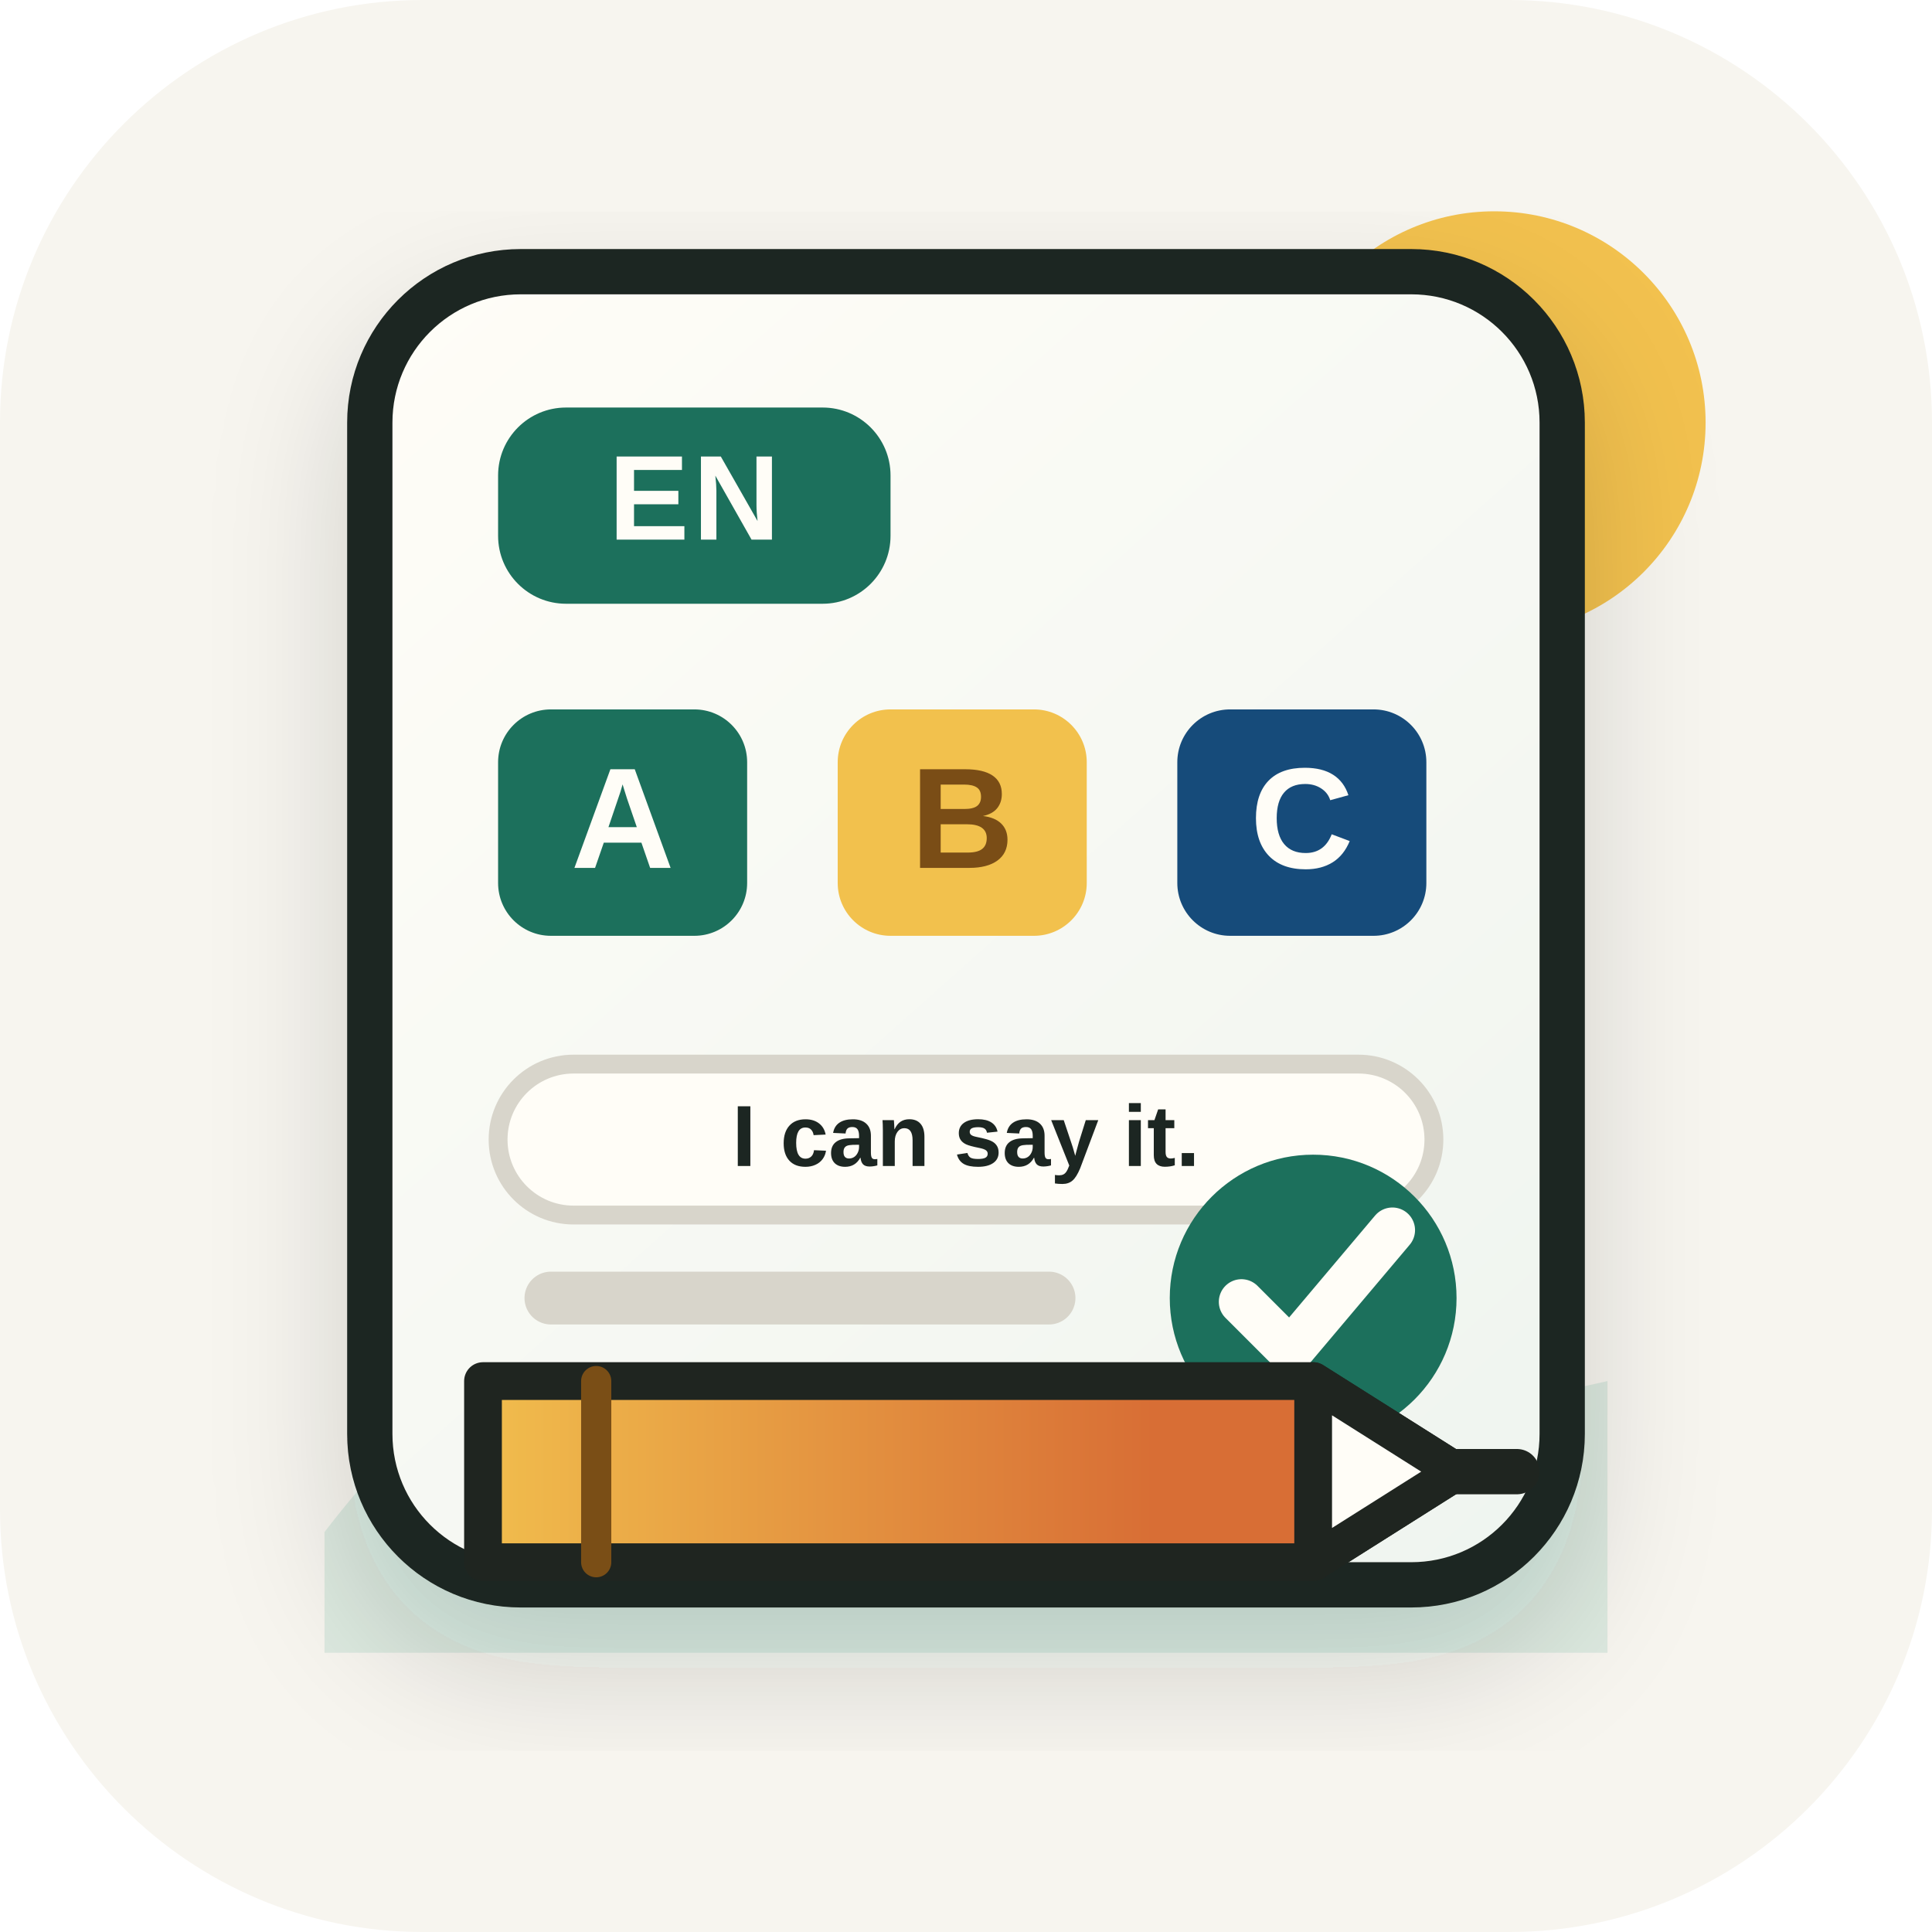
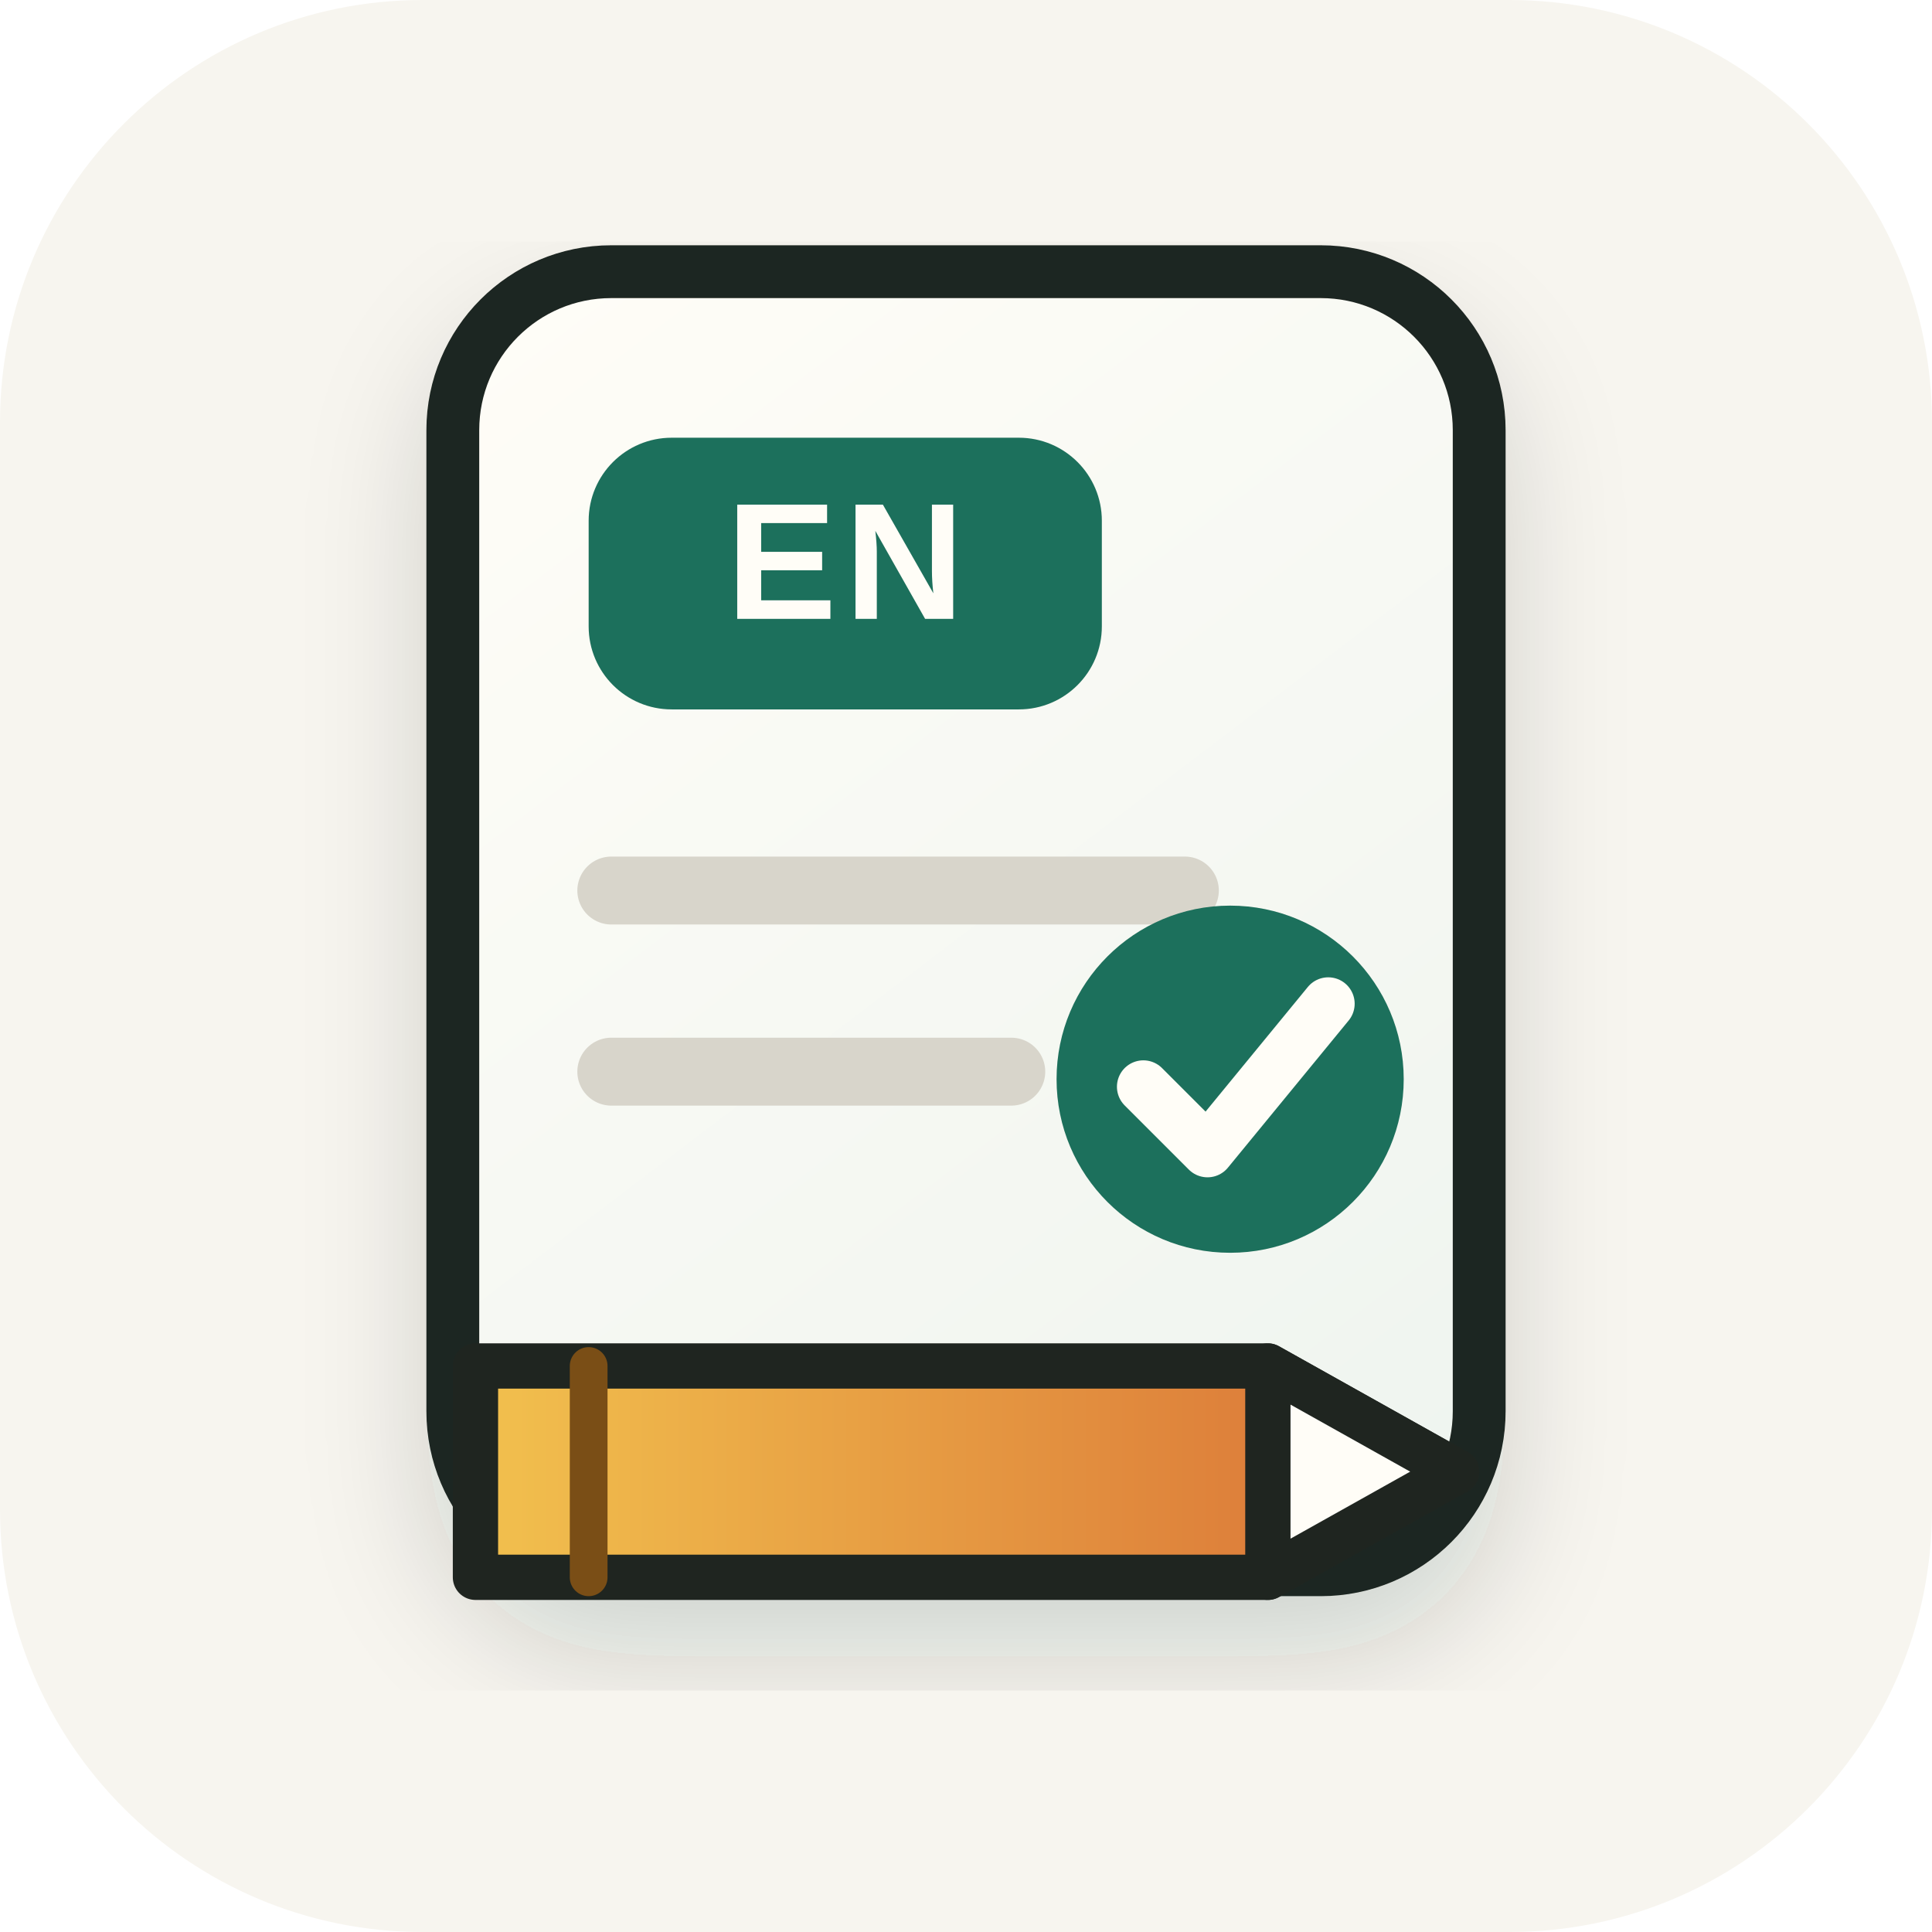
<svg xmlns="http://www.w3.org/2000/svg" viewBox="0 0 512 512" role="img" aria-labelledby="title desc">
  <defs>
-     <linearGradient id="card" x1="100" x2="420" y1="72" y2="432" gradientUnits="userSpaceOnUse">
+     <linearGradient id="card" x1="126" x2="386" y1="76" y2="418" gradientUnits="userSpaceOnUse">
      <stop offset="0" stop-color="#FFFDF7" />
      <stop offset="1" stop-color="#EEF4EF" />
    </linearGradient>
-     <linearGradient id="pencil" x1="118" x2="386" y1="392" y2="392" gradientUnits="userSpaceOnUse">
+     <linearGradient id="pencil" x1="124" x2="388" y1="391" y2="391" gradientUnits="userSpaceOnUse">
      <stop offset="0" stop-color="#F2C14E" />
-       <stop offset="0.7" stop-color="#D86E35" />
+       <stop offset="1" stop-color="#D86E35" />
    </linearGradient>
-     <filter id="shadow" x="56" y="40" width="408" height="424" color-interpolation-filters="sRGB" filterUnits="userSpaceOnUse">
-       <feDropShadow dx="0" dy="16" flood-color="#1F2520" flood-opacity="0.16" stdDeviation="18" />
+     <filter id="shadow" x="78" y="48" width="356" height="400" color-interpolation-filters="sRGB" filterUnits="userSpaceOnUse">
+       <feDropShadow dx="0" dy="16" flood-color="#1F2520" flood-opacity="0.16" stdDeviation="16" />
    </filter>
  </defs>
  <rect width="512" height="512" rx="112" fill="#F7F5EF" />
-   <circle cx="396" cy="112" r="56" fill="#F2C14E" />
-   <path d="M86 406C126 354 168 334 224 348C280 362 312 392 426 366V438H86V406Z" fill="#DCE9DF" />
  <g filter="url(#shadow)">
-     <rect x="98" y="72" width="316" height="348" rx="40" fill="url(#card)" stroke="#1F2520" stroke-width="12" />
-     <g aria-label="English subject badge">
-       <rect x="132" y="108" width="104" height="52" rx="18" fill="#1F6F5B" />
-       <text x="184" y="143" fill="#FFFDF7" font-family="Arial, Helvetica, sans-serif" font-size="32" font-weight="800" letter-spacing="1" text-anchor="middle">EN</text>
-     </g>
-     <g aria-label="ABC learning blocks">
-       <rect x="132" y="188" width="66" height="60" rx="14" fill="#1F6F5B" />
-       <rect x="222" y="188" width="66" height="60" rx="14" fill="#F2C14E" />
-       <rect x="312" y="188" width="66" height="60" rx="14" fill="#184B7A" />
-       <text x="165" y="230" fill="#FFFDF7" font-family="Arial, Helvetica, sans-serif" font-size="38" font-weight="800" text-anchor="middle">A</text>
-       <text x="255" y="230" fill="#7A4E16" font-family="Arial, Helvetica, sans-serif" font-size="38" font-weight="800" text-anchor="middle">B</text>
-       <text x="345" y="230" fill="#FFFDF7" font-family="Arial, Helvetica, sans-serif" font-size="38" font-weight="800" text-anchor="middle">C</text>
-     </g>
-     <g aria-label="sentence practice line">
-       <rect x="132" y="282" width="248" height="40" rx="20" fill="#FFFDF7" stroke="#D8D5CB" stroke-width="5" />
-       <text x="256" y="309" fill="#1F2520" font-family="Arial, Helvetica, sans-serif" font-size="23" font-weight="800" text-anchor="middle">I can say it.</text>
-       <path d="M146 344H278" stroke="#D8D5CB" stroke-linecap="round" stroke-width="14" />
-       <path d="M146 372H230" stroke="#D8D5CB" stroke-linecap="round" stroke-width="14" />
-     </g>
-     <g aria-label="review check mark">
-       <circle cx="348" cy="344" r="38" fill="#1F6F5B" />
-       <path d="M329 345L342 358L369 326" fill="none" stroke="#FFFDF7" stroke-linecap="round" stroke-linejoin="round" stroke-width="12" />
-     </g>
+     <rect x="120" y="72" width="272" height="344" rx="42" fill="url(#card)" stroke="#1F2520" stroke-width="14" />
+     <rect x="156" y="116" width="136" height="72" rx="22" fill="#1F6F5B" />
+     <text x="224" y="164" fill="#FFFDF7" font-family="Arial, Helvetica, sans-serif" font-size="44" font-weight="800" letter-spacing="2" text-anchor="middle">EN</text>
+     <path d="M162 236H314" stroke="#D8D5CB" stroke-linecap="round" stroke-width="18" />
+     <path d="M162 284H268" stroke="#D8D5CB" stroke-linecap="round" stroke-width="18" />
+     <circle cx="326" cy="286" r="46" fill="#1F6F5B" />
+     <path d="M303 288L320 305L352 266" fill="none" stroke="#FFFDF7" stroke-linecap="round" stroke-linejoin="round" stroke-width="14" />
  </g>
-   <g aria-label="study pencil">
-     <path d="M128 414L348 414L386 390L348 366L128 366Z" fill="url(#pencil)" stroke="#1F2520" stroke-linejoin="round" stroke-width="10" />
-     <path d="M348 366L386 390L348 414Z" fill="#FFFDF7" stroke="#1F2520" stroke-linejoin="round" stroke-width="10" />
-     <path d="M384 390L402 390" stroke="#1F2520" stroke-linecap="round" stroke-width="12" />
-     <path d="M158 366V414" stroke="#7A4E16" stroke-linecap="round" stroke-width="8" />
+   <g aria-label="pencil">
+     <path d="M126 418L336 418L386 390L336 362L126 362Z" fill="url(#pencil)" stroke="#1F2520" stroke-linejoin="round" stroke-width="12" />
+     <path d="M336 362L386 390L336 418Z" fill="#FFFDF7" stroke="#1F2520" stroke-linejoin="round" stroke-width="12" />
+     <path d="M156 362V418" stroke="#7A4E16" stroke-linecap="round" stroke-width="10" />
  </g>
</svg>
